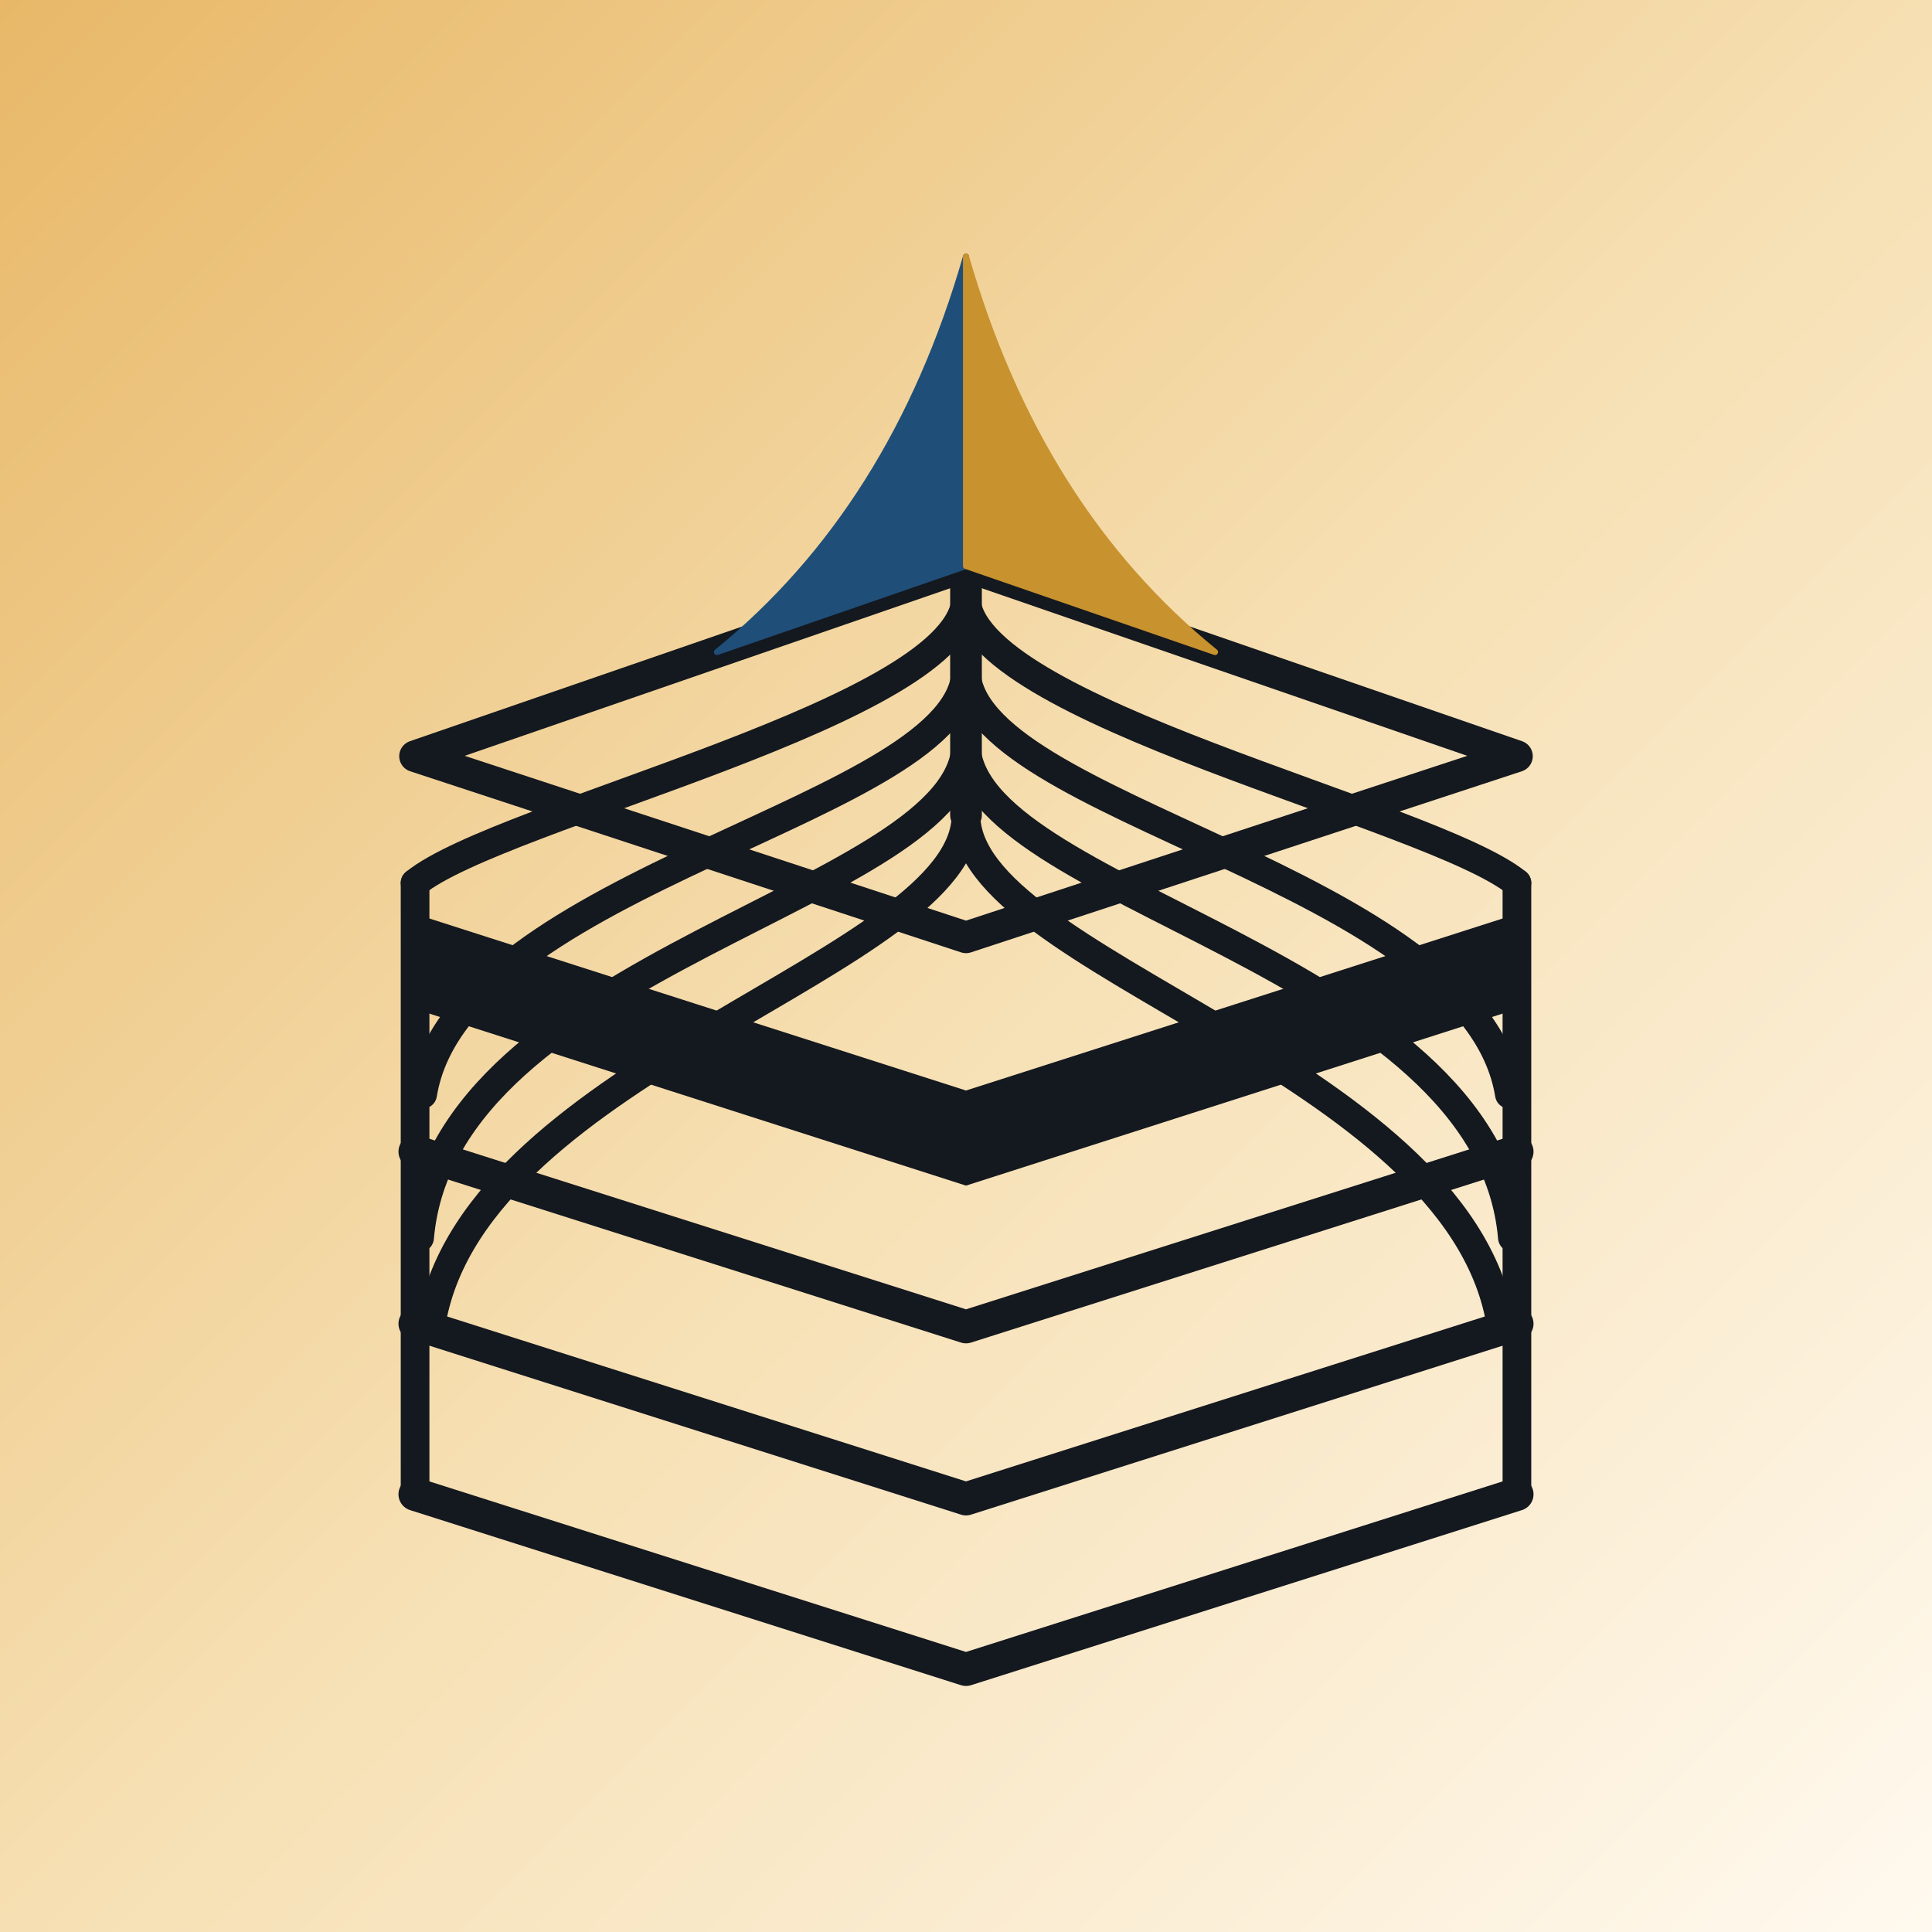
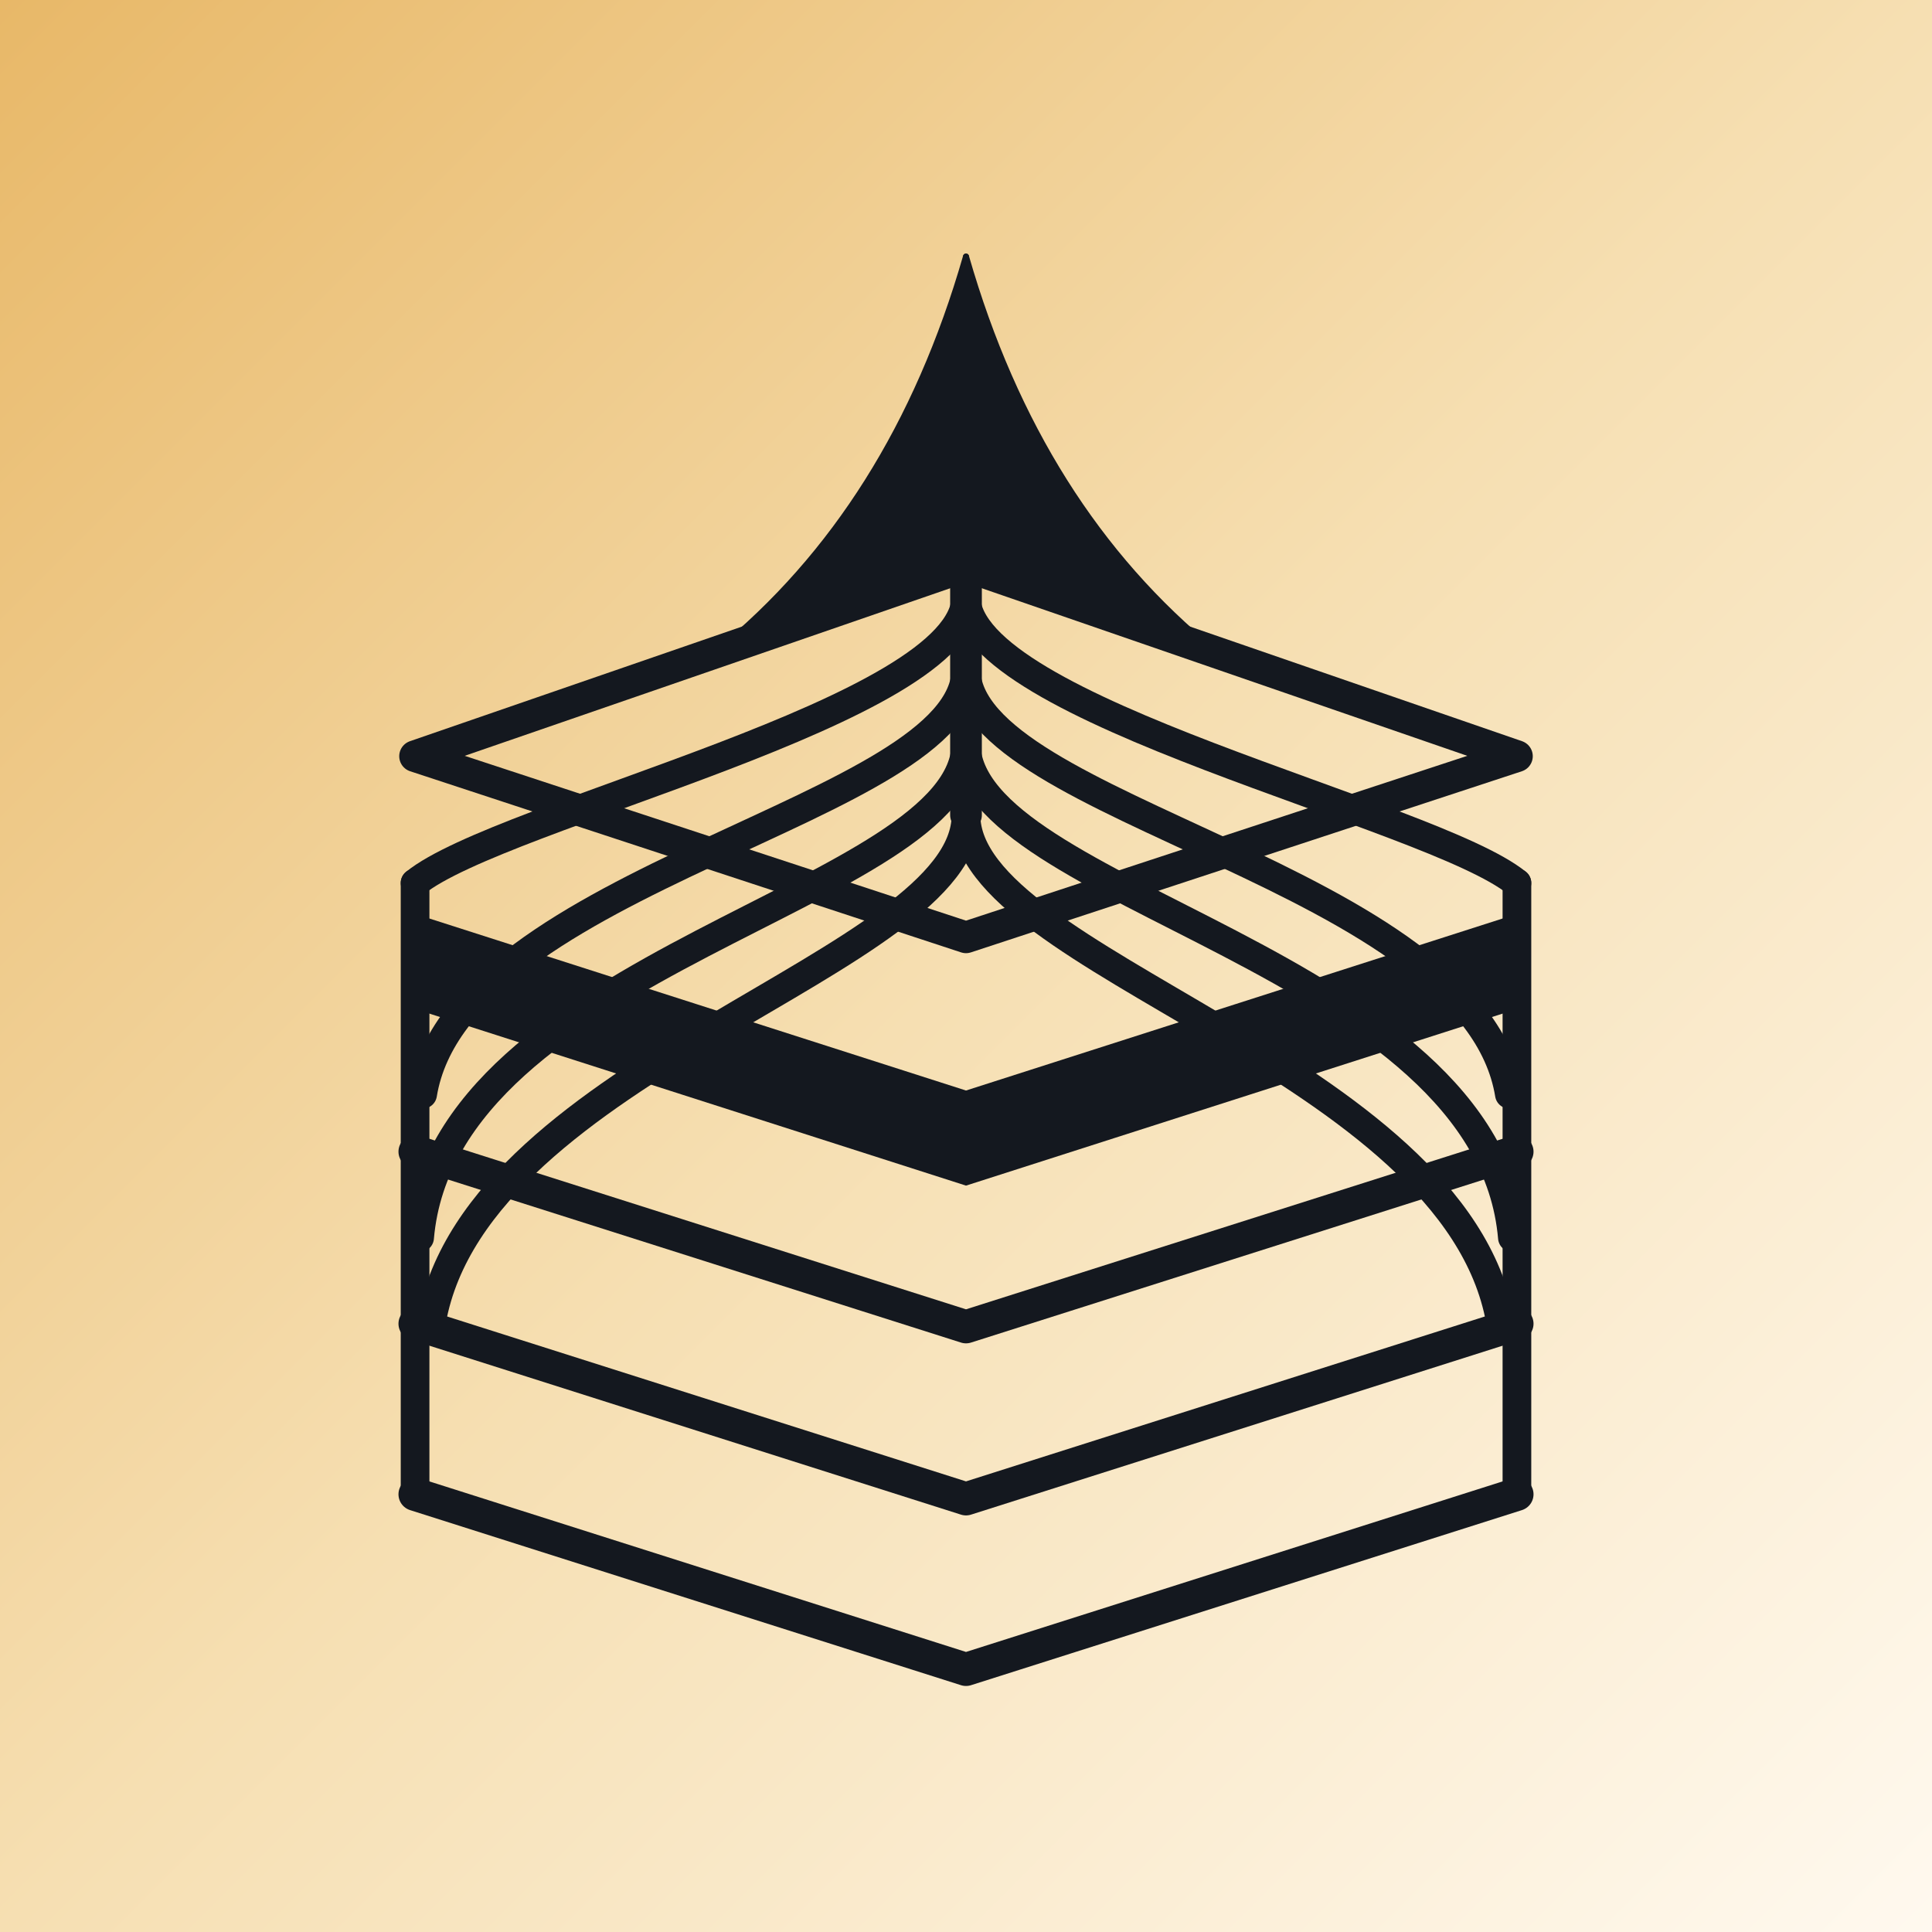
<svg xmlns="http://www.w3.org/2000/svg" viewBox="0 0 1024 1024">
  <defs>
-     <linearGradient id="bg3l" gradientUnits="userSpaceOnUse" x1="0" y1="0" x2="1024" y2="1024">
+     <linearGradient id="bg3bl" gradientUnits="userSpaceOnUse" x1="0" y1="0" x2="1024" y2="1024">
      <stop offset="0" stop-color="#E8B868" />
      <stop offset="0.5" stop-color="#F6DFB2" />
      <stop offset="1" stop-color="#FFF9EF" />
    </linearGradient>
  </defs>
-   <rect width="1024" height="1024" fill="url(#bg3l)" />
+   <rect width="1024" height="1024" fill="url(#bg3bl)" />
  <g transform="translate(192.0 268.0) scale(0.8)">
    <path d="M35.0 166.0 L400.0 40.0 L765.0 166.0 L400.0 286.0 Z" fill="none" stroke="#14181F" stroke-linecap="round" stroke-linejoin="round" stroke-width="21" />
    <path d="M400.0 40.0 L400 205" fill="none" stroke="#14181F" stroke-linecap="round" stroke-linejoin="round" stroke-width="21" />
    <path d="M400.0 60.0 C400.0 136.0, 91.5 204.0, 35.0 250.0" fill="none" stroke="#14181F" stroke-linecap="round" stroke-linejoin="round" stroke-width="19" />
    <path d="M400.0 60.0 C400.0 136.0, 708.5 204.0, 765.0 250.0" fill="none" stroke="#14181F" stroke-linecap="round" stroke-linejoin="round" stroke-width="19" />
    <path d="M400.0 108.0 C400.0 202.0, 63.6 245.4, 40.0 390.0" fill="none" stroke="#14181F" stroke-linecap="round" stroke-linejoin="round" stroke-width="19" />
    <path d="M400.0 108.0 C400.0 202.0, 736.4 245.4, 760.0 390.0" fill="none" stroke="#14181F" stroke-linecap="round" stroke-linejoin="round" stroke-width="19" />
    <path d="M400.0 157.0 C400.0 259.0, 53.9 300.9, 38.0 485.0" fill="none" stroke="#14181F" stroke-linecap="round" stroke-linejoin="round" stroke-width="19" />
    <path d="M400.0 157.0 C400.0 259.0, 746.1 300.9, 762.0 485.0" fill="none" stroke="#14181F" stroke-linecap="round" stroke-linejoin="round" stroke-width="19" />
    <path d="M400.0 205.0 C400.0 303.0, 76.6 370.7, 46.0 540.0" fill="none" stroke="#14181F" stroke-linecap="round" stroke-linejoin="round" stroke-width="19" />
    <path d="M400.0 205.0 C400.0 303.0, 723.4 370.7, 754.0 540.0" fill="none" stroke="#14181F" stroke-linecap="round" stroke-linejoin="round" stroke-width="19" />
    <path d="M35.0 302.0 L400.0 419.0 L765.0 302.0" fill="none" stroke="#14181F" stroke-width="60" stroke-linejoin="miter" stroke-miterlimit="8" />
    <path d="M35.0 428.0 L400.0 544.0 L765.0 428.0" fill="none" stroke="#14181F" stroke-linecap="round" stroke-linejoin="round" stroke-width="22" />
    <path d="M35.0 542.0 L400.0 658.0 L765.0 542.0" fill="none" stroke="#14181F" stroke-linecap="round" stroke-linejoin="round" stroke-width="22" />
    <path d="M35.0 655.0 L400.0 771.0 L765.0 655.0" fill="none" stroke="#14181F" stroke-linecap="round" stroke-linejoin="round" stroke-width="22" />
    <path d="M35 250 L35 655" fill="none" stroke="#14181F" stroke-linecap="round" stroke-linejoin="round" stroke-width="19" />
    <path d="M765 250 L765 655" fill="none" stroke="#14181F" stroke-linecap="round" stroke-linejoin="round" stroke-width="19" />
-     <path d="M400 -165 Q352 1.959 235.0 97.0 L400 40 Z" fill="#1F4E79" stroke="#1F4E79" stroke-width="4" stroke-linejoin="round" />
-     <path d="M400 -165 Q448 1.959 565.0 97.0 L400 40 Z" fill="#C8922E" stroke="#C8922E" stroke-width="4" stroke-linejoin="round" />
+     <path d="M400 -165 Q352 1.959 235.0 97.0 L400 40 Z" fill="#14181F" stroke="#14181F" stroke-width="4" stroke-linejoin="round" />
+     <path d="M400 -165 Q448 1.959 565.0 97.0 L400 40 Z" fill="#14181F" stroke="#14181F" stroke-width="4" stroke-linejoin="round" />
  </g>
</svg>
